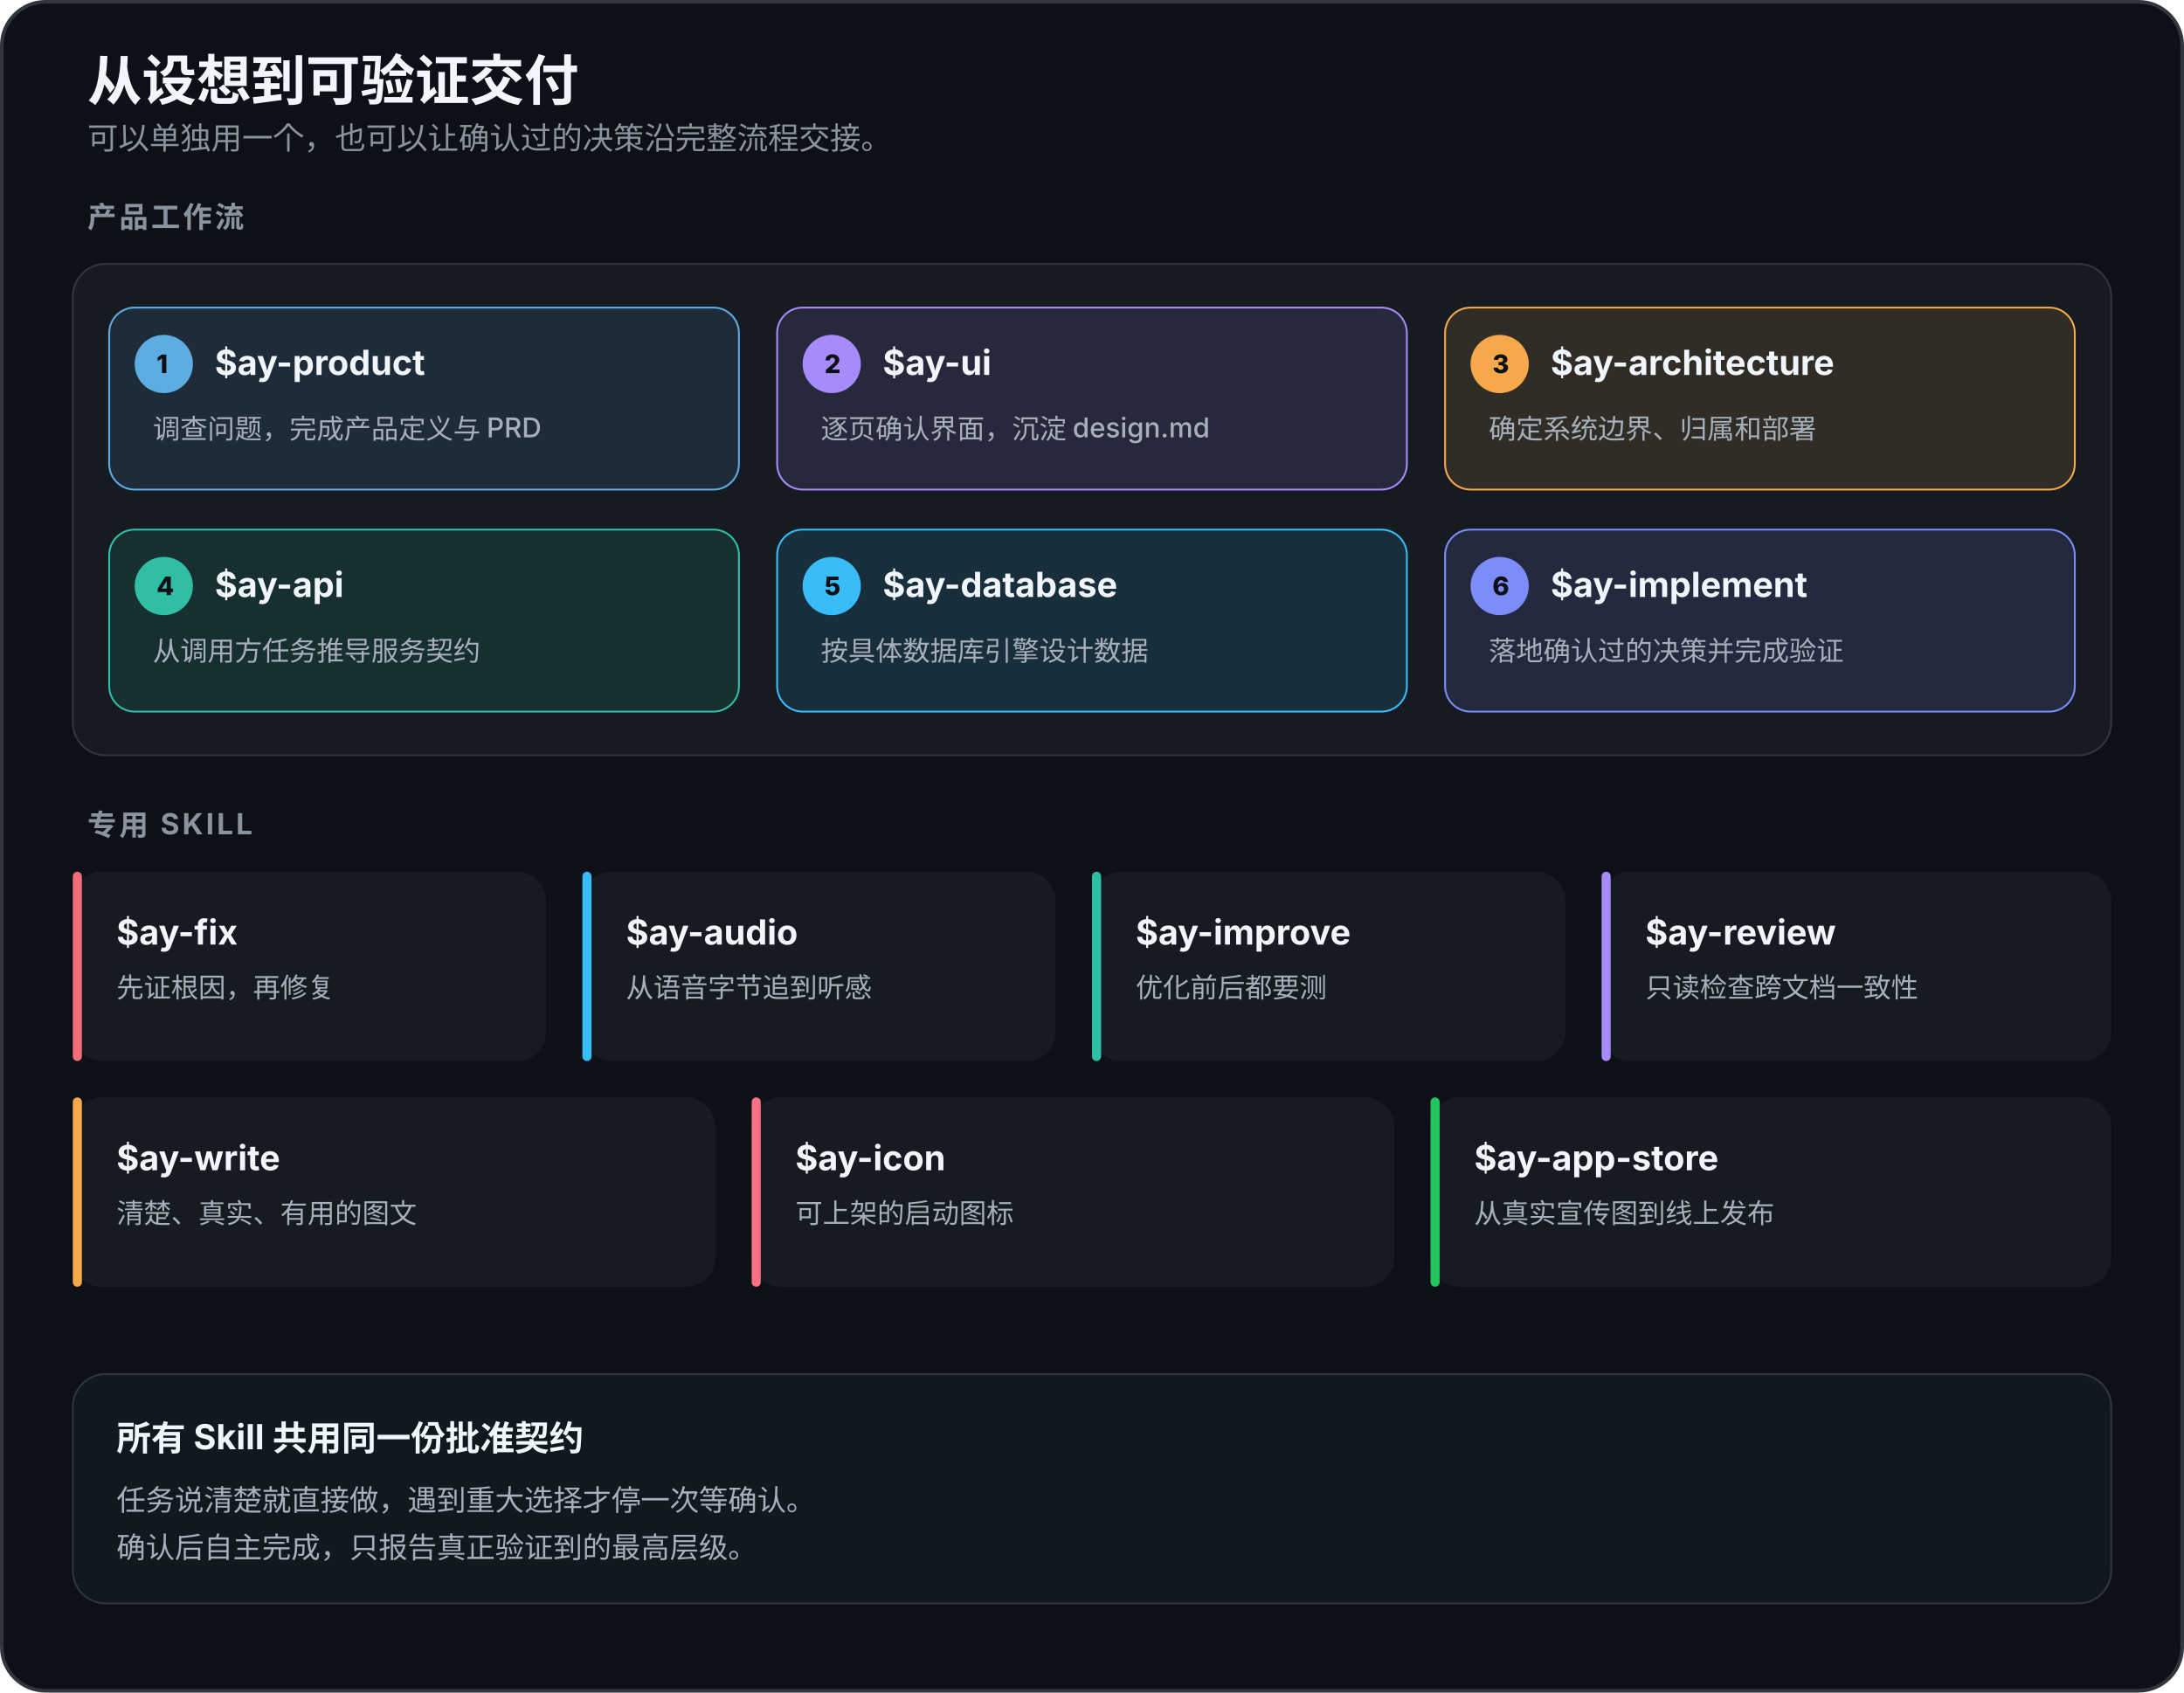
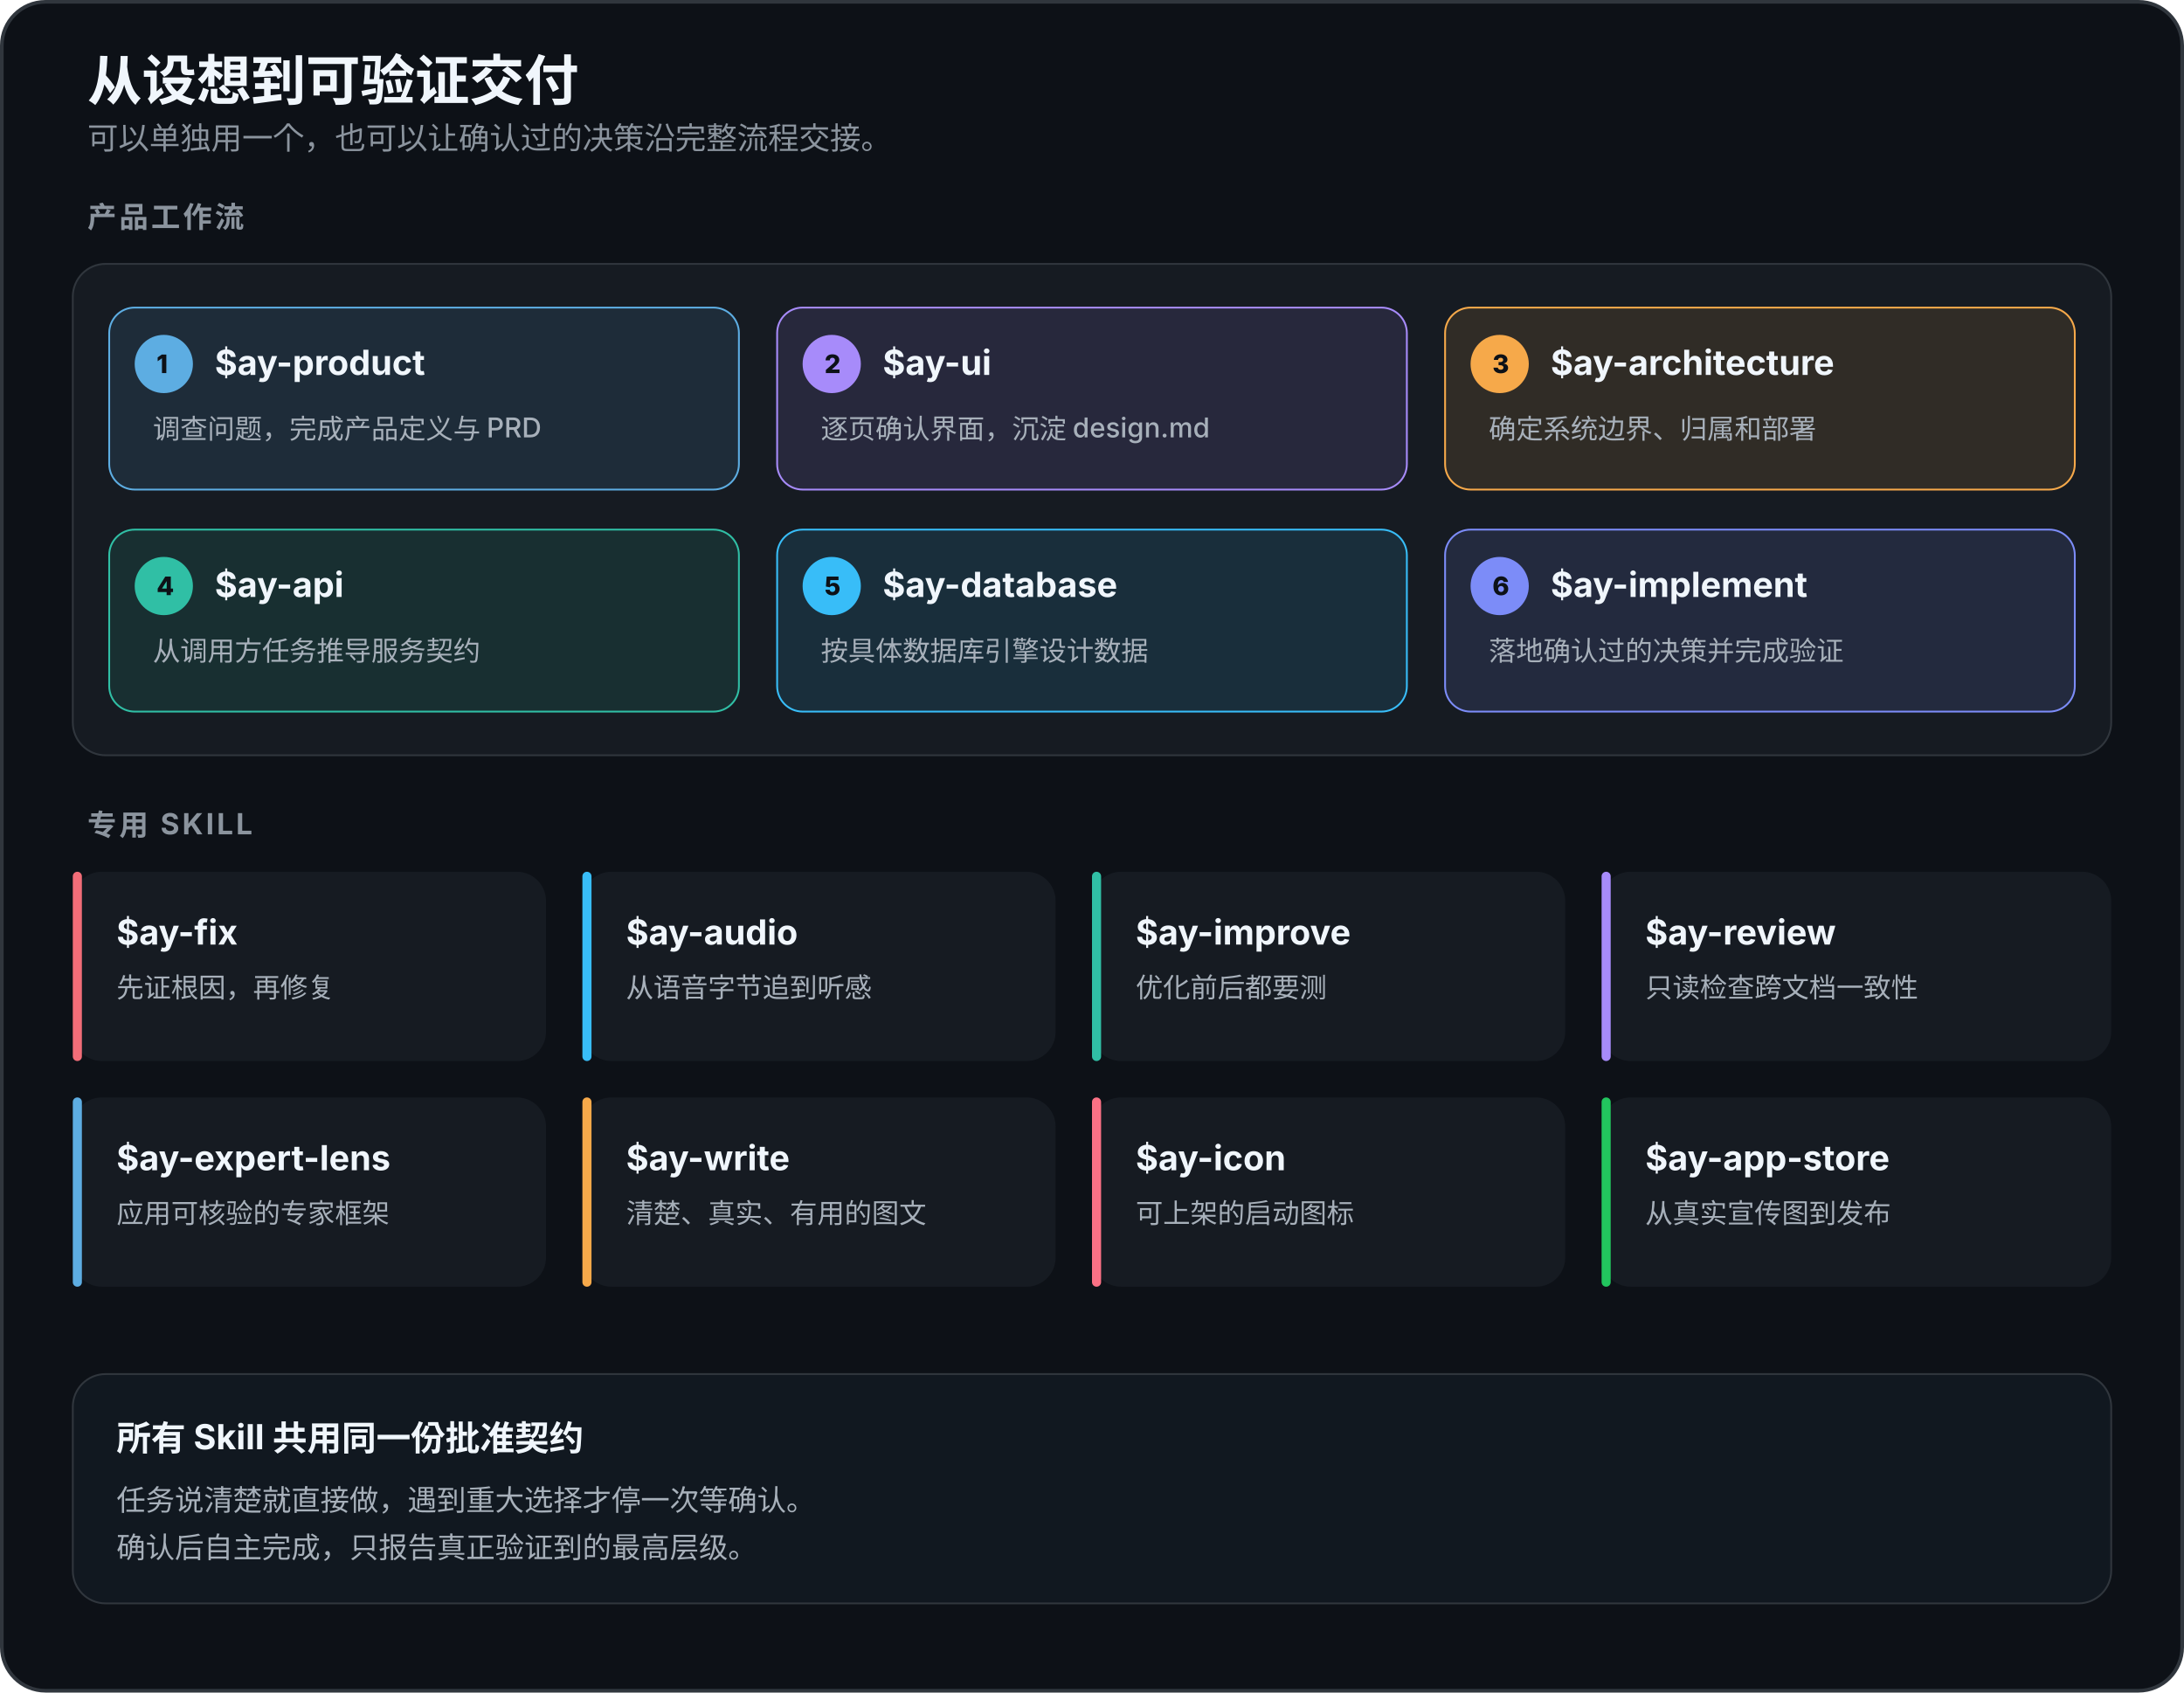
<svg xmlns="http://www.w3.org/2000/svg" width="100%" viewBox="0 0 1200 930" role="img" aria-labelledby="title description">
  <style>
    text { font-family: Inter, ui-sans-serif, -apple-system, BlinkMacSystemFont, "Segoe UI", "PingFang SC", "Microsoft YaHei", sans-serif; }
    .section { fill: #8B949E; font-size: 16px; font-weight: 700; letter-spacing: 1.5px; }
    .skill { fill: #F0F6FC; font-size: 19px; font-weight: 750; }
    .label { fill: #A7B0BA; font-size: 15px; font-weight: 500; }
    .step { font-size: 14px; font-weight: 800; }
  </style>
  <rect x="1" y="1" width="1198" height="928" rx="24" fill="#0D1117" stroke="#30363D" stroke-width="2" />
  <text x="48" y="55" fill="#F0F6FC" font-size="30" font-weight="760">从设想到可验证交付</text>
  <text x="48" y="82" fill="#8B949E" font-size="17">可以单独用一个，也可以让确认过的决策沿完整流程交接。</text>
  <text x="48" y="125" class="section">产品工作流</text>
  <rect x="40" y="145" width="1120" height="270" rx="18" fill="#161B22" stroke="#30363D" />
  <g transform="translate(60 169)">
    <rect width="346" height="100" rx="14" fill="#5DADE2" fill-opacity=".12" stroke="#5DADE2" />
    <circle cx="30" cy="31" r="16" fill="#5DADE2" />
    <text x="26" y="36" class="step" fill="#0D1117">1</text>
    <text x="58" y="37" class="skill">$ay-product</text>
    <text x="24" y="72" class="label">调查问题，完成产品定义与 PRD</text>
  </g>
  <g transform="translate(427 169)">
    <rect width="346" height="100" rx="14" fill="#A78BFA" fill-opacity=".12" stroke="#A78BFA" />
    <circle cx="30" cy="31" r="16" fill="#A78BFA" />
    <text x="26" y="36" class="step" fill="#0D1117">2</text>
    <text x="58" y="37" class="skill">$ay-ui</text>
    <text x="24" y="72" class="label">逐页确认界面，沉淀 design.md</text>
  </g>
  <g transform="translate(794 169)">
    <rect width="346" height="100" rx="14" fill="#F6A94A" fill-opacity=".12" stroke="#F6A94A" />
    <circle cx="30" cy="31" r="16" fill="#F6A94A" />
    <text x="26" y="36" class="step" fill="#0D1117">3</text>
    <text x="58" y="37" class="skill">$ay-architecture</text>
    <text x="24" y="72" class="label">确定系统边界、归属和部署</text>
  </g>
  <g transform="translate(60 291)">
    <rect width="346" height="100" rx="14" fill="#30BFA5" fill-opacity=".12" stroke="#30BFA5" />
    <circle cx="30" cy="31" r="16" fill="#30BFA5" />
    <text x="26" y="36" class="step" fill="#0D1117">4</text>
    <text x="58" y="37" class="skill">$ay-api</text>
    <text x="24" y="72" class="label">从调用方任务推导服务契约</text>
  </g>
  <g transform="translate(427 291)">
    <rect width="346" height="100" rx="14" fill="#38BDF8" fill-opacity=".12" stroke="#38BDF8" />
    <circle cx="30" cy="31" r="16" fill="#38BDF8" />
    <text x="26" y="36" class="step" fill="#0D1117">5</text>
    <text x="58" y="37" class="skill">$ay-database</text>
    <text x="24" y="72" class="label">按具体数据库引擎设计数据</text>
  </g>
  <g transform="translate(794 291)">
    <rect width="346" height="100" rx="14" fill="#7C8CF8" fill-opacity=".13" stroke="#7C8CF8" />
    <circle cx="30" cy="31" r="16" fill="#7C8CF8" />
    <text x="26" y="36" class="step" fill="#0D1117">6</text>
    <text x="58" y="37" class="skill">$ay-implement</text>
    <text x="24" y="72" class="label">落地确认过的决策并完成验证</text>
  </g>
  <text x="48" y="459" class="section">专用 SKILL</text>
  <g transform="translate(40 479)">
    <g>
      <rect width="260" height="104" rx="16" fill="#161B22" />
      <rect width="5" height="104" rx="2.5" fill="#F26D78" />
      <text x="24" y="40" class="skill">$ay-fix</text>
      <text x="24" y="69" class="label">先证根因，再修复</text>
    </g>
    <g transform="translate(280 0)">
      <rect width="260" height="104" rx="16" fill="#161B22" />
      <rect width="5" height="104" rx="2.5" fill="#38BDF8" />
      <text x="24" y="40" class="skill">$ay-audio</text>
      <text x="24" y="69" class="label">从语音字节追到听感</text>
    </g>
    <g transform="translate(560 0)">
      <rect width="260" height="104" rx="16" fill="#161B22" />
      <rect width="5" height="104" rx="2.5" fill="#30BFA5" />
      <text x="24" y="40" class="skill">$ay-improve</text>
      <text x="24" y="69" class="label">优化前后都要测</text>
    </g>
    <g transform="translate(840 0)">
      <rect width="280" height="104" rx="16" fill="#161B22" />
      <rect width="5" height="104" rx="2.5" fill="#A78BFA" />
      <text x="24" y="40" class="skill">$ay-review</text>
      <text x="24" y="69" class="label">只读检查跨文档一致性</text>
    </g>
    <g transform="translate(0 124)">
-       <rect width="353" height="104" rx="16" fill="#161B22" />
+       <rect width="260" height="104" rx="16" fill="#161B22" />
+       <rect width="5" height="104" rx="2.5" fill="#5DADE2" />
+       <text x="24" y="40" class="skill">$ay-expert-lens</text>
+       <text x="24" y="69" class="label">应用可核验的专家框架</text>
+     </g>
+     <g transform="translate(280 124)">
+       <rect width="260" height="104" rx="16" fill="#161B22" />
      <rect width="5" height="104" rx="2.5" fill="#F6A94A" />
      <text x="24" y="40" class="skill">$ay-write</text>
      <text x="24" y="69" class="label">清楚、真实、有用的图文</text>
    </g>
-     <g transform="translate(373 124)">
-       <rect width="353" height="104" rx="16" fill="#161B22" />
+     <g transform="translate(560 124)">
+       <rect width="260" height="104" rx="16" fill="#161B22" />
      <rect width="5" height="104" rx="2.5" fill="#FB7185" />
      <text x="24" y="40" class="skill">$ay-icon</text>
      <text x="24" y="69" class="label">可上架的启动图标</text>
    </g>
-     <g transform="translate(746 124)">
-       <rect width="374" height="104" rx="16" fill="#161B22" />
+     <g transform="translate(840 124)">
+       <rect width="280" height="104" rx="16" fill="#161B22" />
      <rect width="5" height="104" rx="2.5" fill="#22C55E" />
      <text x="24" y="40" class="skill">$ay-app-store</text>
-       <text x="24" y="69" class="label">从真实宣传图到线上发布</text>
+       <text x="24" y="69" class="label">从真实宣传图到发布</text>
    </g>
  </g>
  <g transform="translate(40 755)">
    <rect width="1120" height="126" rx="18" fill="#111820" stroke="#30363D" />
    <text x="24" y="42" fill="#F0F6FC" font-size="19" font-weight="720">所有 Skill 共用同一份批准契约</text>
    <text x="24" y="75" fill="#A7B0BA" font-size="16">任务说清楚就直接做，遇到重大选择才停一次等确认。</text>
    <text x="24" y="101" fill="#A7B0BA" font-size="16">确认后自主完成，只报告真正验证到的最高层级。</text>
  </g>
</svg>
